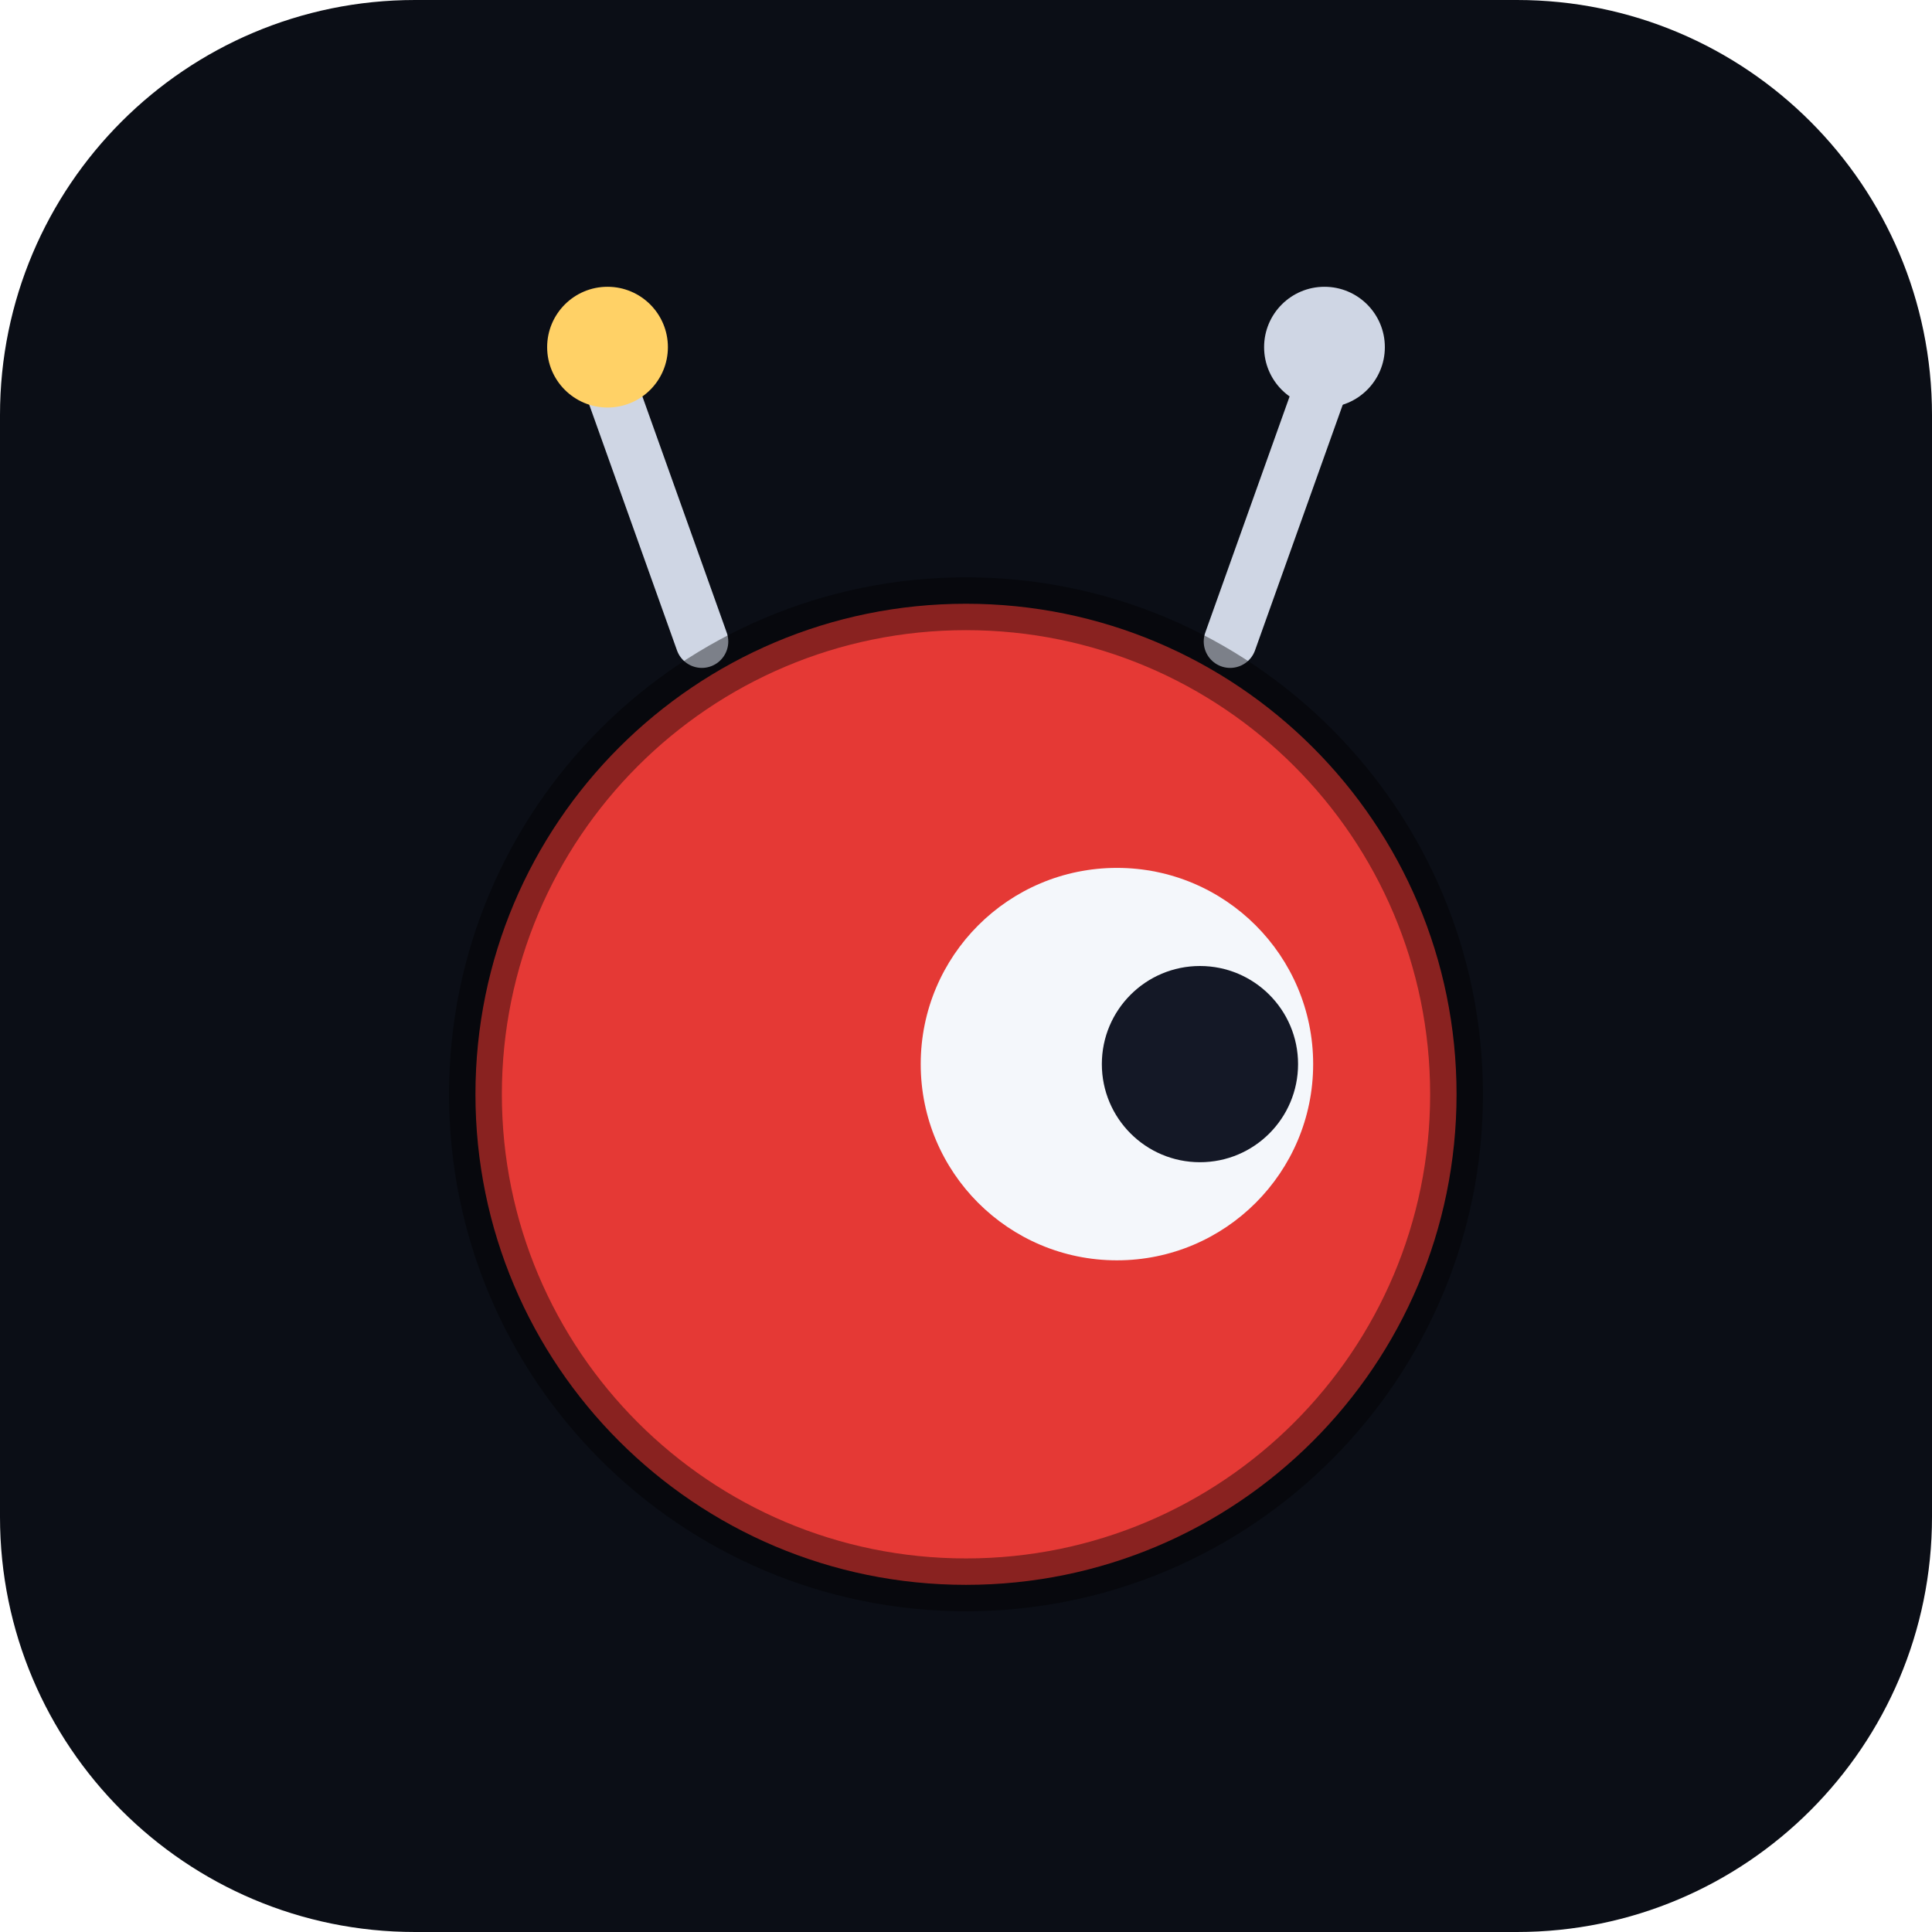
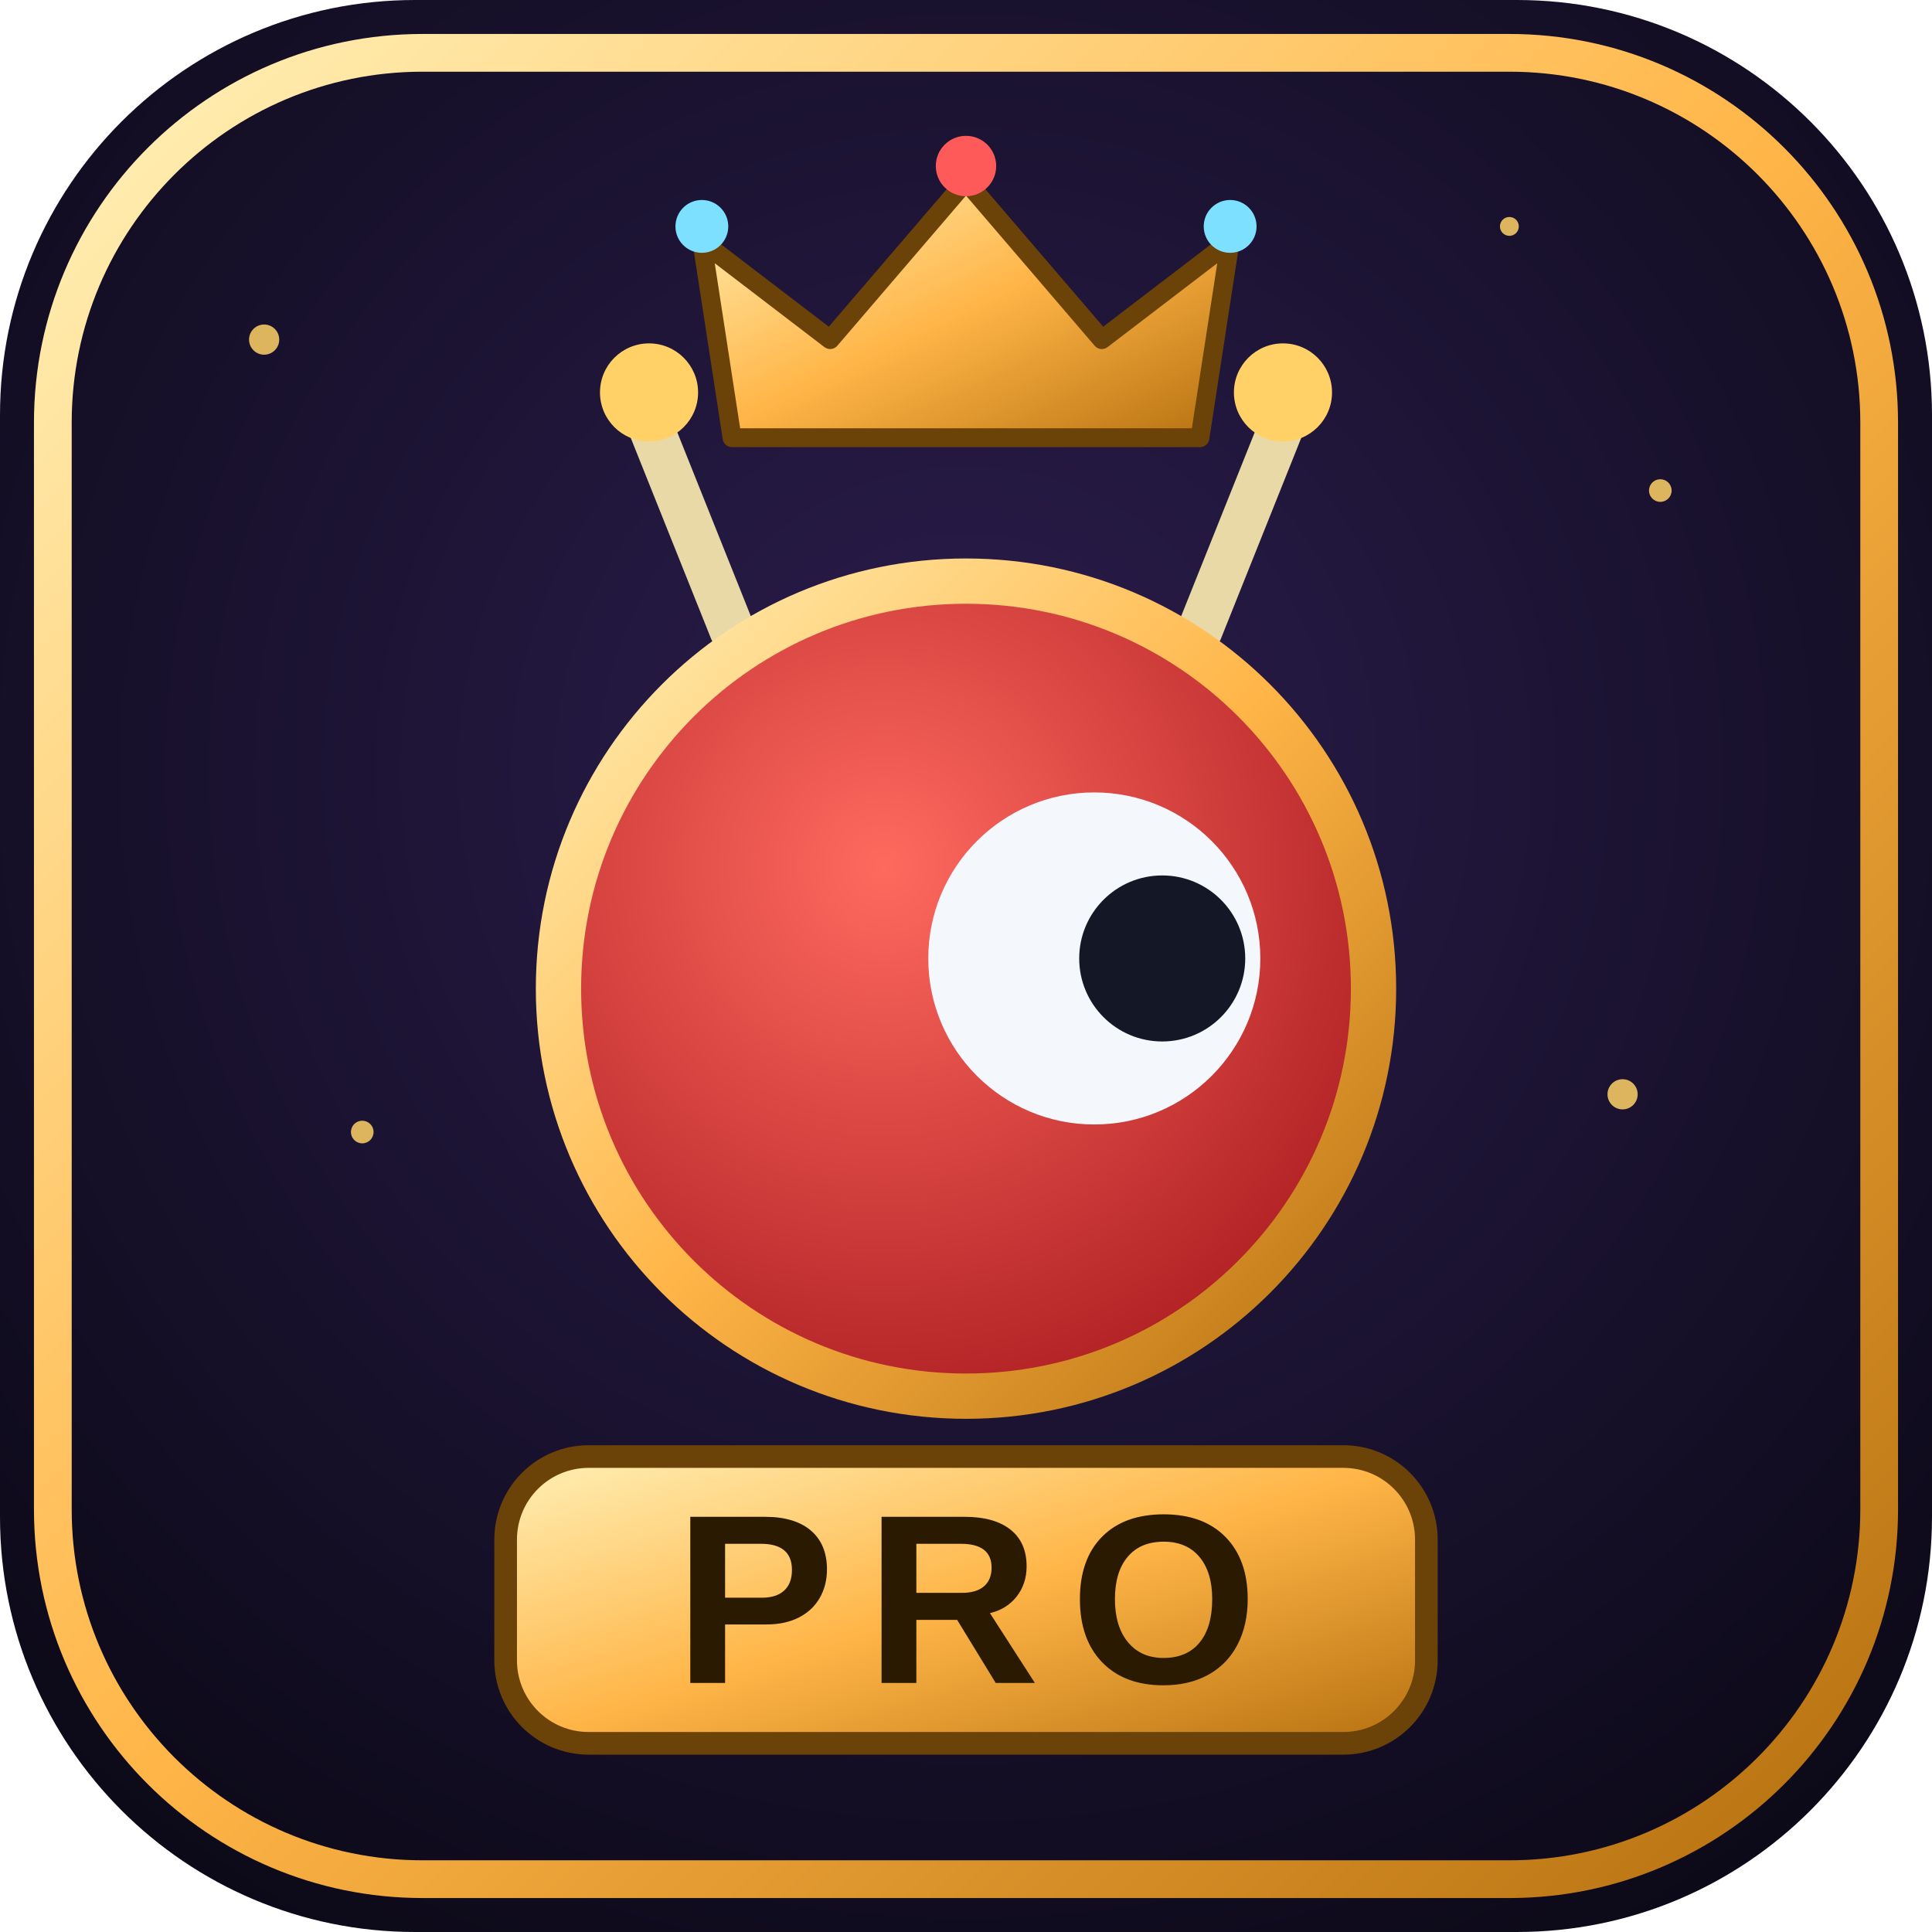
<svg xmlns="http://www.w3.org/2000/svg" viewBox="0 0 512 512">
-   <rect width="512" height="512" rx="110" fill="#0b0e16" />
-   <g transform="translate(256 290)">
-     <line x1="-70" y1="-120" x2="-95" y2="-190" stroke="#cfd6e4" stroke-width="14" stroke-linecap="round" />
-     <line x1="70" y1="-120" x2="95" y2="-190" stroke="#cfd6e4" stroke-width="14" stroke-linecap="round" />
-     <circle cx="-95" cy="-198" r="16" fill="#ffd166" />
-     <circle cx="95" cy="-198" r="16" fill="#cfd6e4" />
-     <circle r="130" fill="#e53935" stroke="#00000066" stroke-width="14" />
-     <circle cx="40" cy="-8" r="52" fill="#f4f7fb" />
-     <circle cx="62" cy="-8" r="26" fill="#141826" />
+   <defs>
+     <linearGradient id="g" x1="0" y1="0" x2="1" y2="1">
+       <stop offset="0" stop-color="#fff1b8" />
+       <stop offset=".5" stop-color="#ffb547" />
+       <stop offset="1" stop-color="#b5700f" />
+     </linearGradient>
+     <radialGradient id="bg" cx=".5" cy=".4" r=".8">
+       <stop offset="0" stop-color="#2b1d4d" />
+       <stop offset="1" stop-color="#07060f" />
+     </radialGradient>
+     <radialGradient id="eye" cx=".4" cy=".35" r=".8">
+       <stop offset="0" stop-color="#ff6a5f" />
+       <stop offset="1" stop-color="#a3141a" />
+     </radialGradient>
+   </defs>
+   <rect width="512" height="512" rx="110" fill="url(#bg)" />
+   <rect x="14" y="14" width="484" height="484" rx="98" fill="none" stroke="url(#g)" stroke-width="10" />
+   <g fill="#ffd166" opacity=".85">
+     <circle cx="70" cy="90" r="4" />
+     <circle cx="440" cy="130" r="3" />
+     <circle cx="96" cy="300" r="3" />
+     <circle cx="430" cy="290" r="4" />
+     <circle cx="400" cy="60" r="2.5" />
+   </g>
+   <g transform="translate(256 262)">
+     <line x1="-62" y1="-95" x2="-84" y2="-150" stroke="#e9d9a6" stroke-width="12" stroke-linecap="round" />
+     <line x1="62" y1="-95" x2="84" y2="-150" stroke="#e9d9a6" stroke-width="12" stroke-linecap="round" />
+     <circle cx="-84" cy="-158" r="13" fill="#ffd166" />
+     <circle cx="84" cy="-158" r="13" fill="#ffd166" />
+     <circle r="108" fill="url(#eye)" stroke="url(#g)" stroke-width="12" />
+     <circle cx="34" cy="-8" r="44" fill="#f4f7fb" />
+     <circle cx="52" cy="-8" r="22" fill="#141826" />
+   </g>
+   <g transform="translate(256 78)">
+     <path d="M-62 38 L-70 -14 L-36 12 L0 -30 L36 12 L70 -14 L62 38 Z" fill="url(#g)" stroke="#6b4208" stroke-width="5" stroke-linejoin="round" />
+     <circle cx="0" cy="-34" r="8" fill="#ff5a5a" />
+     <circle cx="-70" cy="-18" r="7" fill="#7ee0ff" />
+     <circle cx="70" cy="-18" r="7" fill="#7ee0ff" />
+   </g>
+   <g transform="translate(256 424)">
+     <rect x="-122" y="-38" width="244" height="76" rx="22" fill="url(#g)" stroke="#6b4208" stroke-width="6" />
+     <text x="0" y="22" text-anchor="middle" font-family="Arial Black,Arial,Helvetica,sans-serif" font-weight="900" font-size="64" letter-spacing="8" fill="#2a1a02">PRO</text>
  </g>
</svg>
